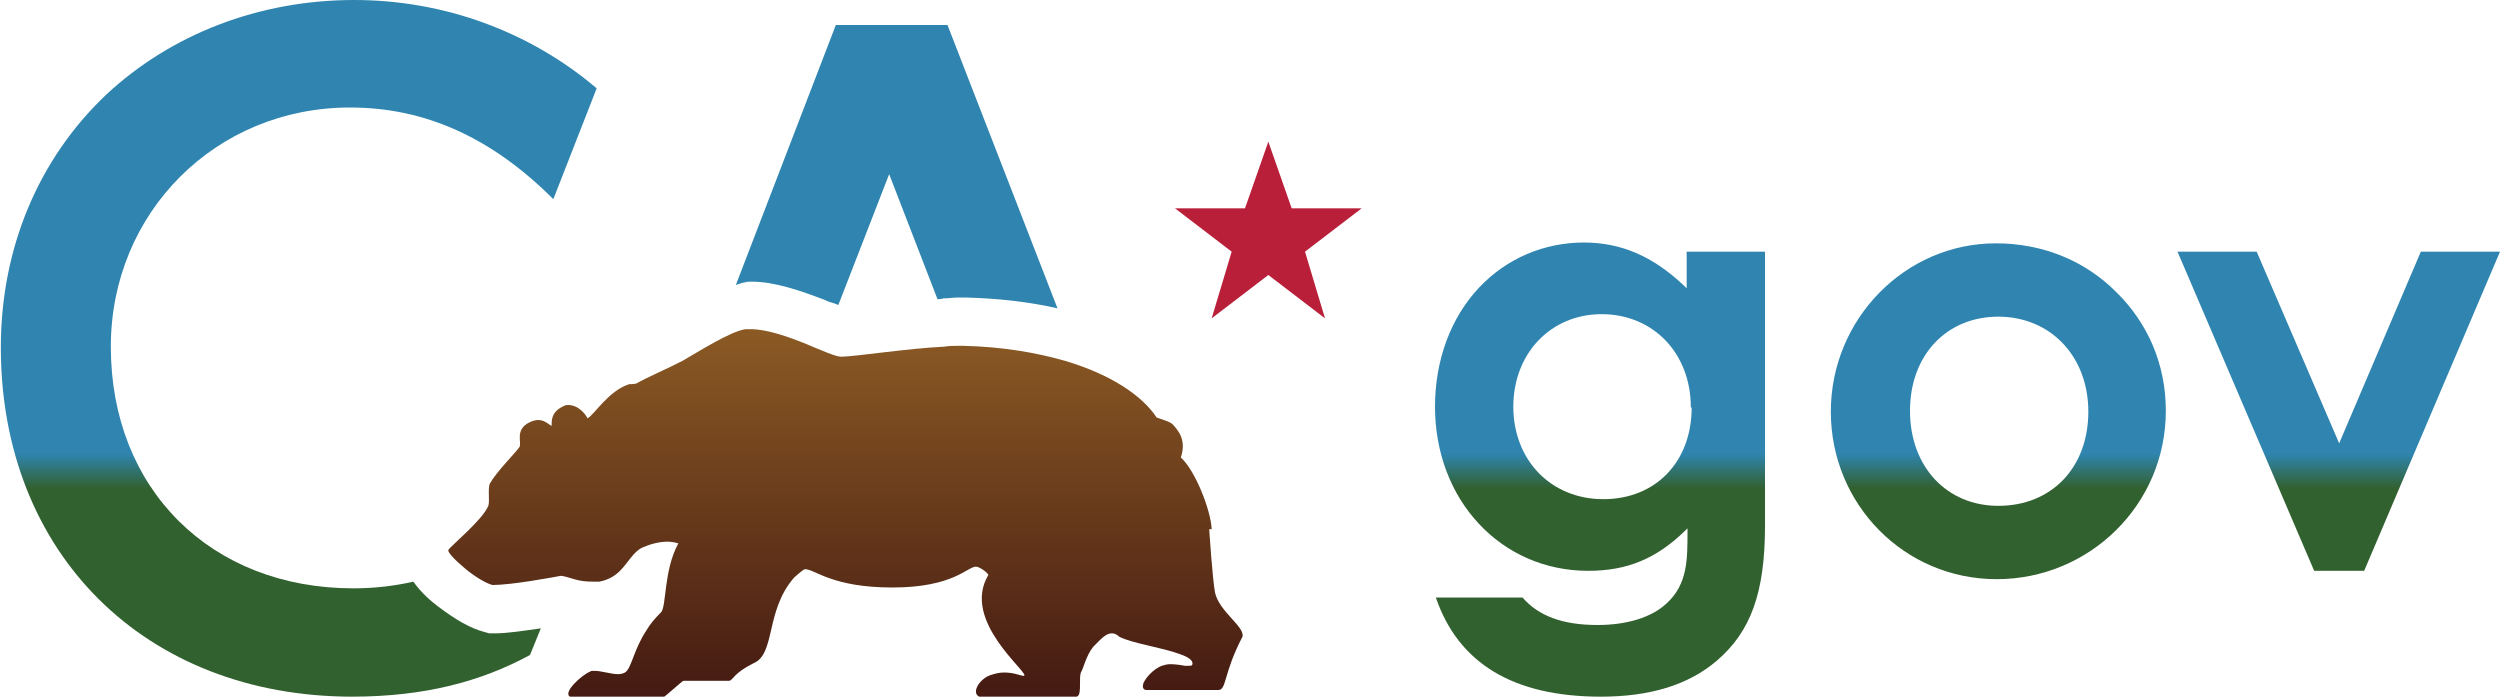
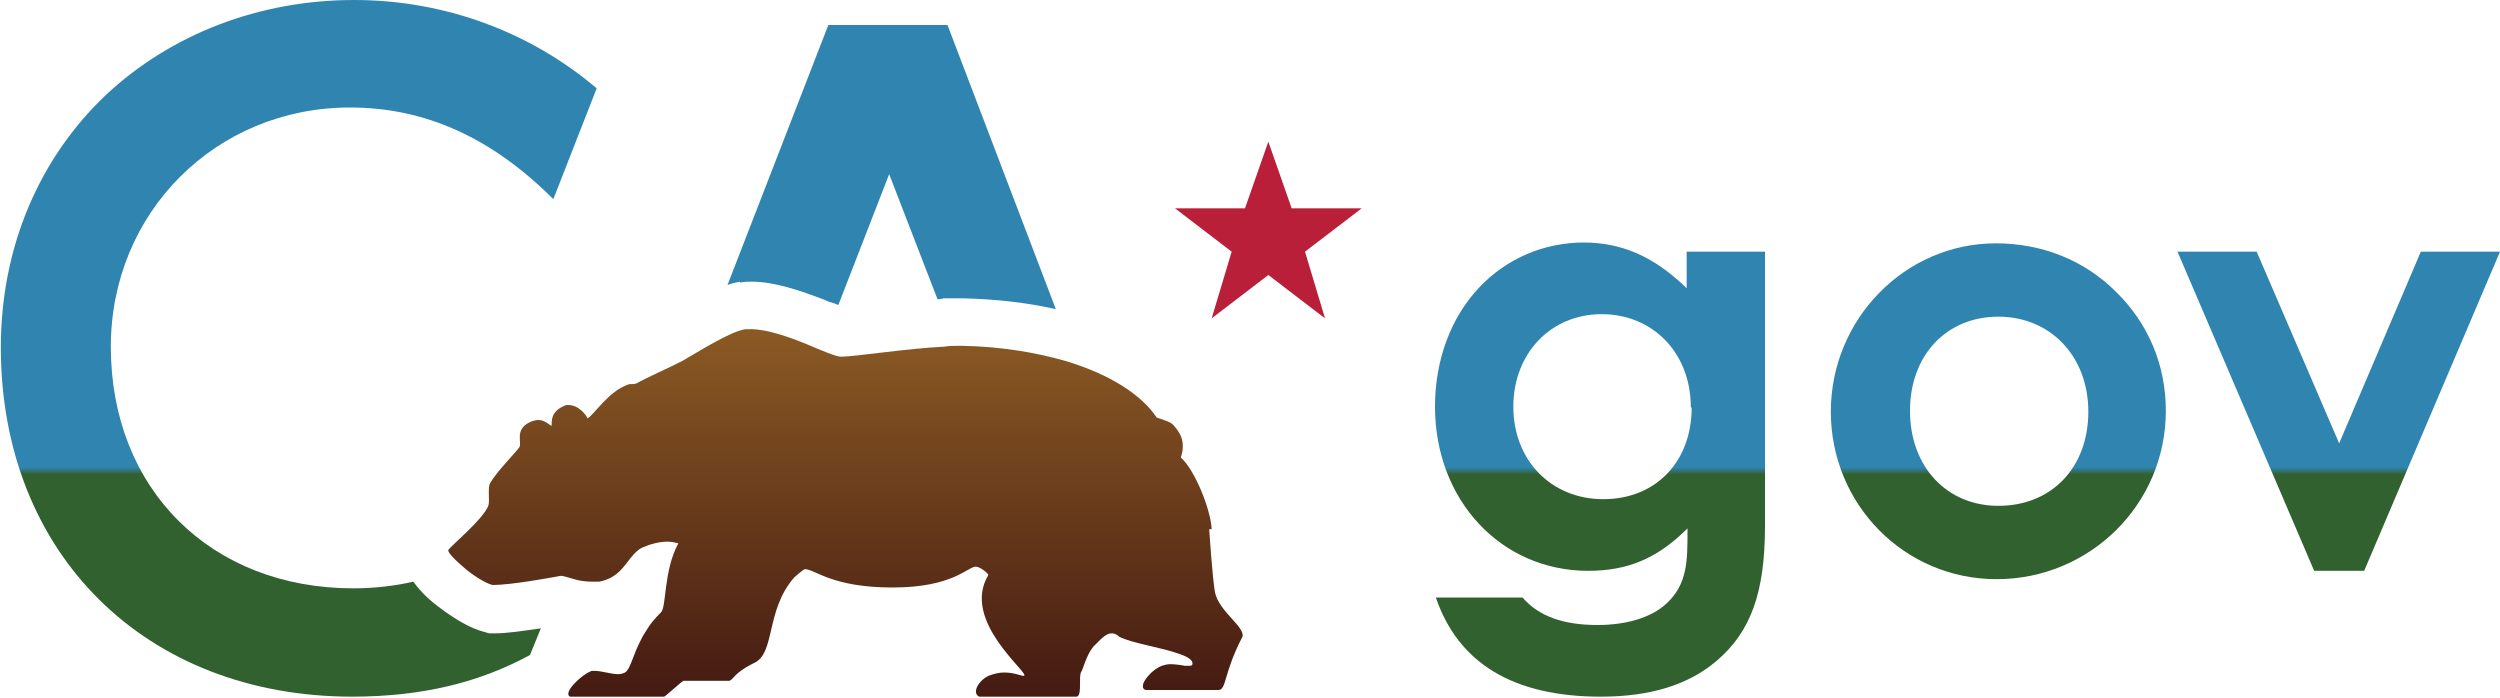
<svg xmlns="http://www.w3.org/2000/svg" viewBox="0 0 3000 837">
  <defs>
    <linearGradient id="grad1" x1="0" y1="395" x2="0" y2="836" gradientUnits="userSpaceOnUse">
      <stop offset="0" stop-color="#8b5a24" />
      <stop offset="1" stop-color="#441a12" />
    </linearGradient>
    <linearGradient id="grad0" gradientUnits="userSpaceOnUse" x1="0" y1="0" x2="0" y2="837">
      <stop offset="0%" stop-color="#2f85b0" />
-       <stop offset="65%" stop-color="#2f85b0" />
-       <stop offset="70%" stop-color="#326130" />
+       <stop offset="67%" stop-color="#2f85b0" />
+       <stop offset="68%" stop-color="#326130" />
      <stop offset="100%" stop-color="#326130" />
    </linearGradient>
  </defs>
  <path fill="#B91F39" d="M1550 250l-28 -80l-28 80h-84l68 52l-24 80l68 -52l68 52l-24 -80l68 -52h-84Z" />
  <g fill="url(#grad0)">
    <path d="M422 836c87 0 155-18 214-50l13-32c-21 3-40 6-55 6h-7l-7-2c-15-4-33-14-54-30-8-6-20-16-30-30-22 5-46 8-72 8-171 0-291-119-291-290 0-161 126-287 287-287 90 0 170 36 244 110l52-133C636 38 533 0 425 0c-114 0-220 41-298 114C46 191 1 298 1 417c0 247 173 419 422 419" />
-     <path d="M888 339c6-1 11-1 14-1 28 0 59 11 88 22 4 2 7 3 11 4 2 1 3 1 5 2l61-157 58 150c2 0 5 0 7-1h0s0 0 0 0h1c6 0 11-1 17-1 2 0 3 0 5 0 1 0 1 0 2 0h1c39 1 76 5 111 13L1137 30H1003L883 342c5-2 10-3 15-4Z" />
-     <path d="M1901 291c-48 0-93 19-126 54-34 36-53 87-53 143 0 112 79 197 184 197 47 0 82-15 116-48l3-3v4c0 34 0 63-25 86-18 17-48 26-83 26-42 0-71-11-90-33h-104c27 79 93 119 198 119 59 0 105-14 139-43 41-35 58-82 58-162V302h-94v44l-3-3c-38-36-76-52-121-52ZM2030 489c0 65-43 110-106 110s-108-47-108-111 45-111 106-111 107 46 107 112Z" />
+     <path d="M888 339c6-1 11-1 14-1 28 0 59 11 88 22 4 2 7 3 11 4 2 1 3 1 5 2l61-157 58 150c2-0 5-0 7-1c5-0 11-0 17-0 2 0 3 0 5 0 1 0 1 0 2 0c39 1 76 5 111 13L1137 30h-143l-121 312c5-2 10-3 15-4" />
+     <path d="M1901 291c-48 0-93 19-126 54-34 36-53 87-53 143 0 112 79 197 184 197 47 0 82-15 116-48l3-3v4c0 34 0 63-25 86-18 17-48 26-83 26-42 0-71-11-90-33h-104c27 79 93 119 198 119 59 0 105-14 139-43 41-35 58-82 58-162v-329h-94v44l-3-3c-38-36-76-52-121-52ZM2030 489c0 65-43 110-106 110s-108-47-108-111 45-111 106-111 107 46 107 112" />
    <path d="M2539 350c-38-38-89-58-144-58-109 0-198 91-198 202s88 201 199 201 203-89 203-202c0-55-21-105-60-143m-141 257c-62 0-106-47-106-114s44-113 106-113 108 47 108 114-44 113-108 113" />
    <path d="M2905 302 l-98 230 l-99 -230 h-95 l164 383 h60 l163 -383" />
  </g>
  <path fill="url(#grad1)" d="M1454 635c-1-23-20-71-37-86 7-21-3-32-9-39-3-4-15-7-20-9-18-27-56-52-110-68-35-10-76-17-122-18-2 0-4 0-7 0-5 0-10 0-16 1-43 2-108 12-123 12h-1c-6 0-22-7-41-15-22-9-48-18-67-18-2 0-4 0-6 0-18 2-60 29-76 38-11 6-45 21-55 27-2 1-7 1-9 1-25 8-42 37-50 41-1-3-10-16-23-16-2 0-3 0-5 1-16 7-15 18-15 24-3-1-8-7-16-7-3 0-7 1-11 3-18 9-8 25-12 30-6 8-27 29-35 43-3 6 0 21-2 27-7 17-44 47-48 53-1 3 9 13 21 23 11 9 24 17 32 19 23 0 71-9 82-11h0c3 0 9 2 16 4 6 2 14 3 23 3 2 0 5 0 7 0 11-2 19-7 25-13 10-10 16-23 27-28 9-4 20-7 30-7 5 0 9 1 13 2-18 33-14 77-21 83-7 7-13 14-17 21-16 24-18 46-26 51-2 1-5 2-8 2-9 0-20-4-29-4-2 0-4 0-5 1-10 4-33 25-24 30 3 0 40 0 79 0h34c1 0 22-19 23-19h55c5-1 5-9 29-21 27-11 14-63 49-103 0 0 11-10 13-10 12 0 32 22 105 22s90-25 100-25c5 0 15 8 15 10-33 55 49 117 43 121 0 0-1 0-1 0-3 0-11-4-23-4-5 0-10 1-16 3-13 4-24 21-14 26 3 0 35 0 68 0 18 0 36 0 49 0 4-1 4-8 4-16 0-5 0-10 1-13 3-4 6-20 15-31 9-9 15-16 22-16 3 0 6 1 9 4 15 8 52 13 73 21 9 3 15 7 15 11 0 3-2 3-5 3-1 0-3 0-4 0-5-1-12-2-18-2-3 0-7 1-10 2-10 4-19 14-22 21-1 4-1 7 3 8h87c10 0 6-20 29-64 3-12-28-30-33-53-3-16-7-76-7-76Z" />
</svg>
